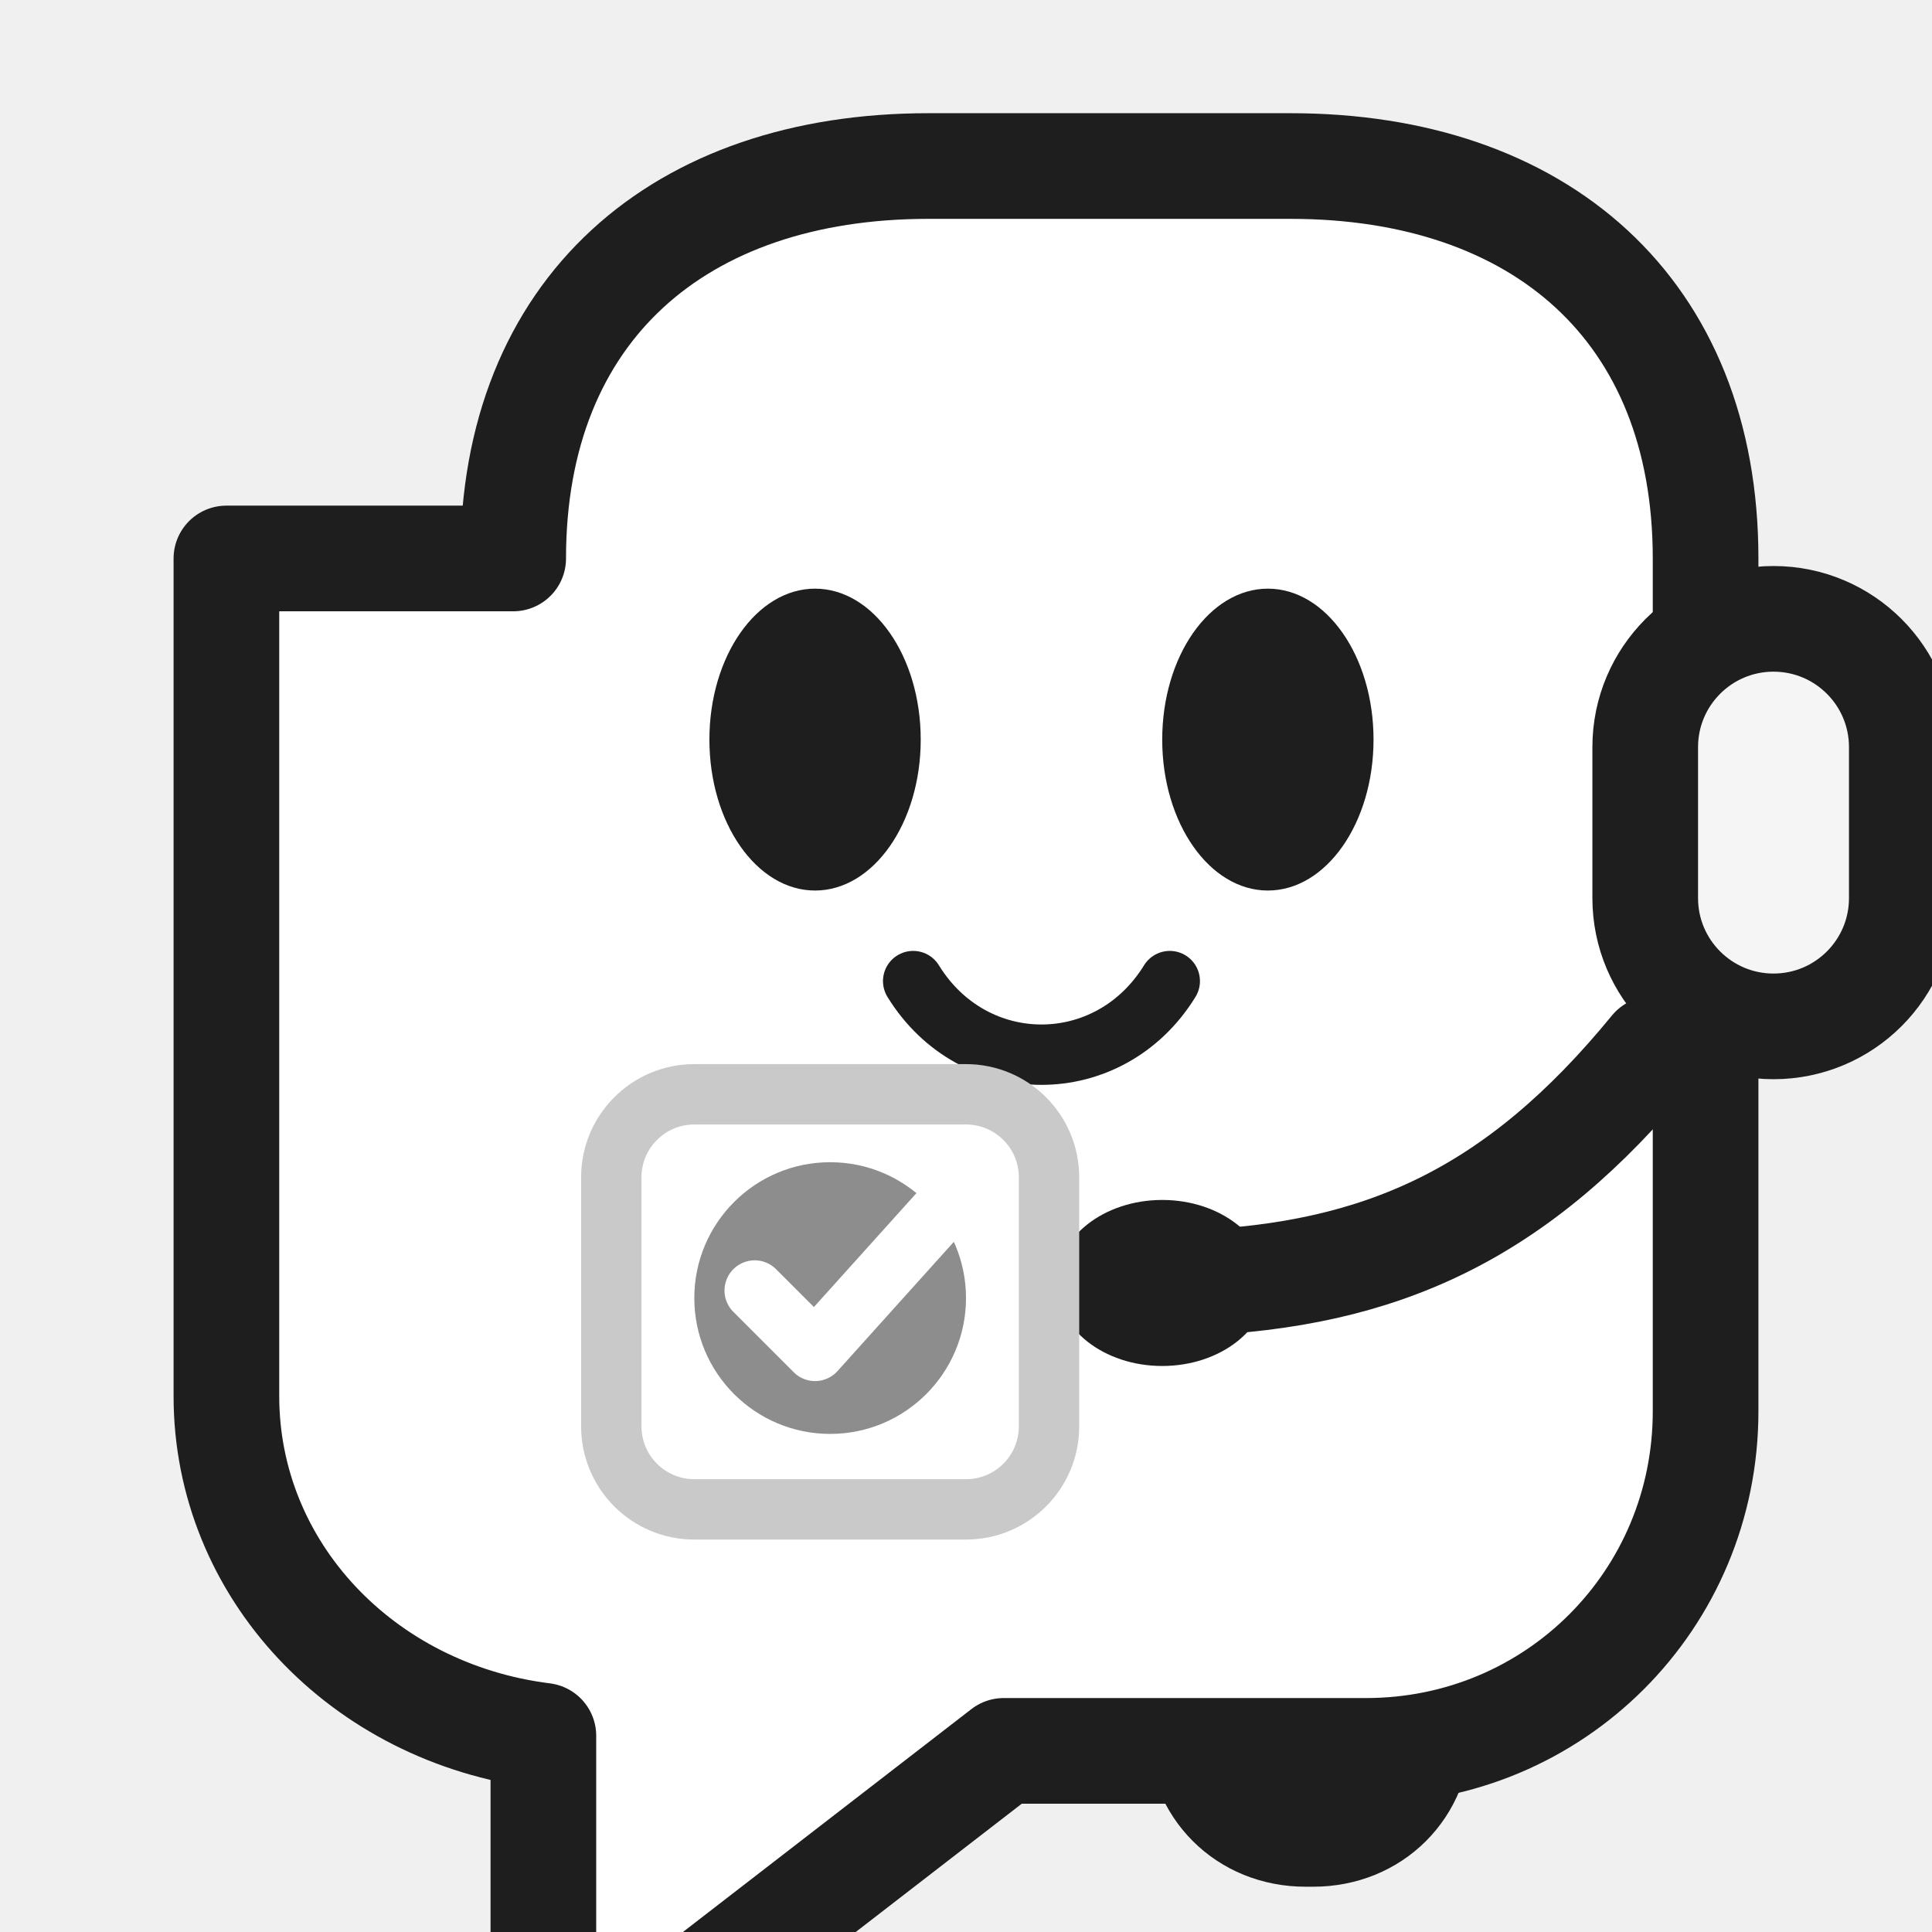
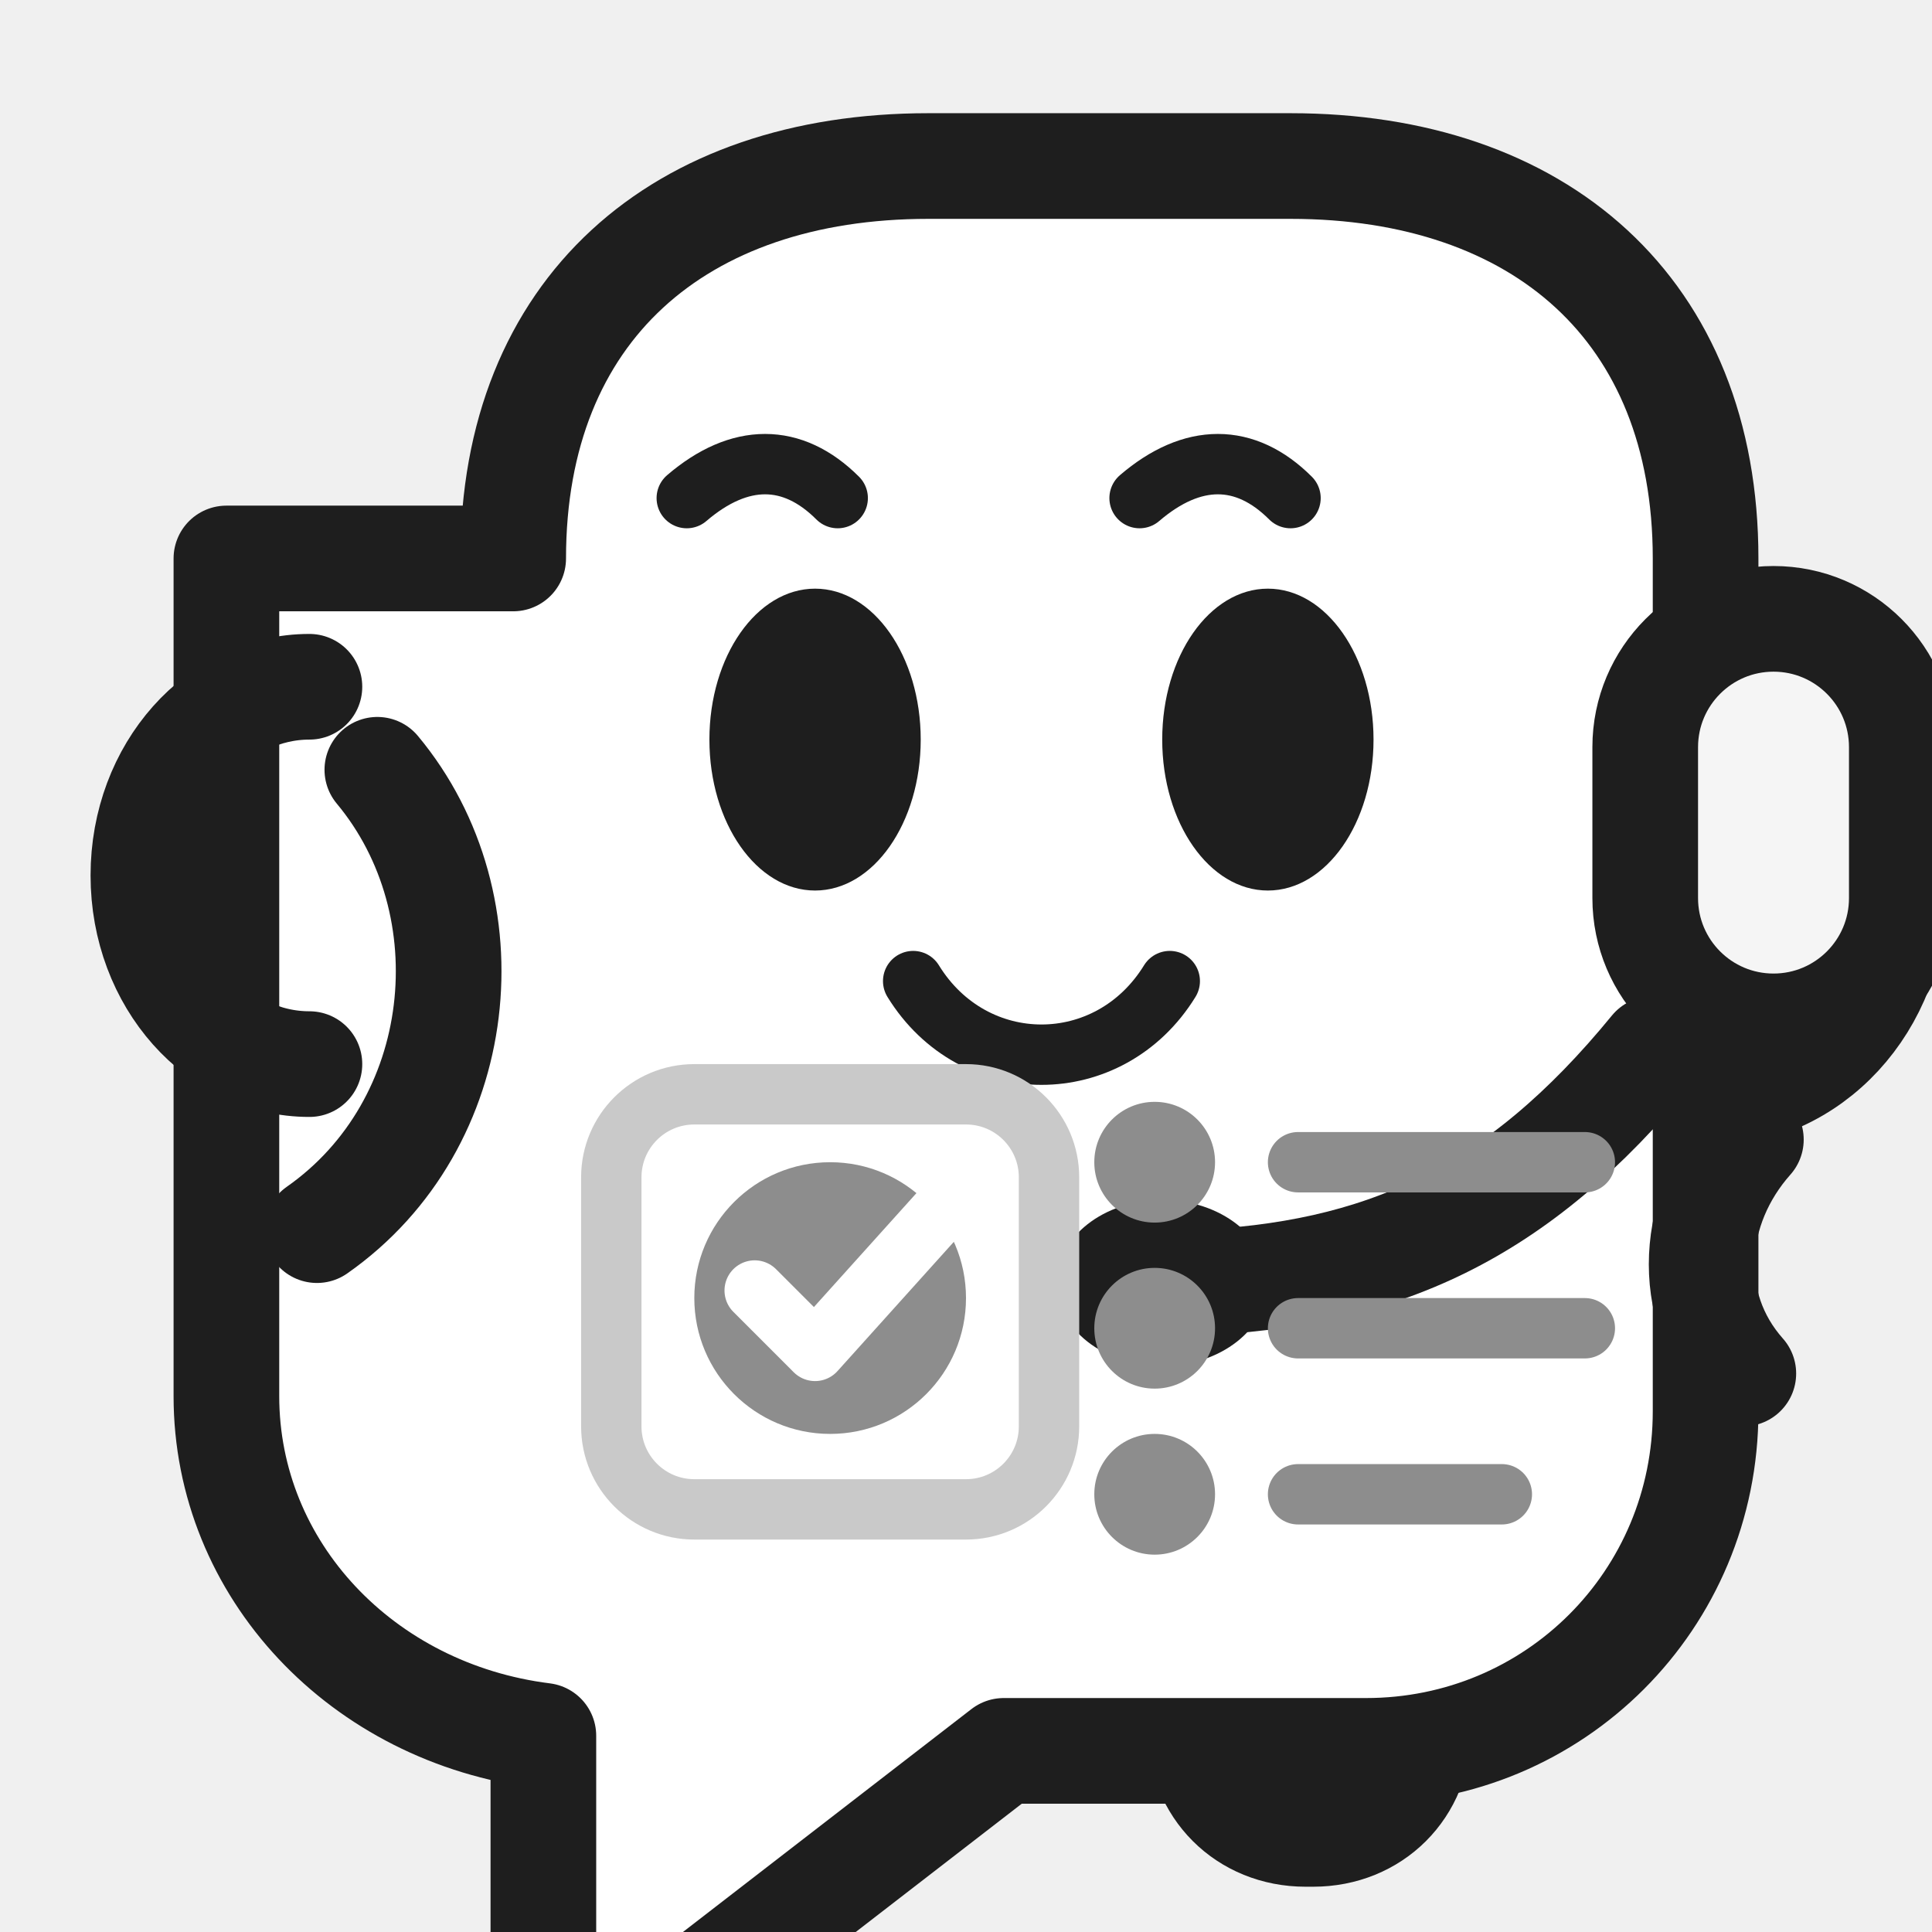
<svg xmlns="http://www.w3.org/2000/svg" viewBox="0 0 256 256" fill="none">
  <path d="M78 206h28v23c0 8-6 14-14 14h-1c-8 0-14-6-14-14v-23Z" fill="#F7F7F7" stroke="#1E1E1E" stroke-width="14" stroke-linejoin="round" />
  <path d="M160 206h28v23c0 8-6 14-14 14h-1c-8 0-14-6-14-14v-23Z" fill="#F7F7F7" stroke="#1E1E1E" stroke-width="14" stroke-linejoin="round" />
  <path d="M68 74c0-33 22-52 55-52h48c33 0 55 19 55 52v113c0 25-20 45-45 45h-48l-44 34c-7 5-17 0-17-9v-27c-24-3-42-22-42-45V74Z" fill="#FFFFFF" stroke="#1E1E1E" stroke-width="14" stroke-linejoin="round" />
+   <path d="M41 141c-12 0-22-11-22-25s10-25 22-25" stroke="#1E1E1E" stroke-width="14" stroke-linecap="round" />
+   <path d="M50 102c15 18 12 47-8 61" stroke="#1E1E1E" stroke-width="14" stroke-linecap="round" />
+   <path d="M226 91c14 0 25 12 25 27s-11 27-25 27" stroke="#1E1E1E" stroke-width="14" stroke-linecap="round" />
+   <path d="M232 151c-8 9-9 22-1 31" stroke="#1E1E1E" stroke-width="14" stroke-linecap="round" />
  <rect x="218" y="82" width="34" height="54" rx="17" fill="#F5F5F5" stroke="#1E1E1E" stroke-width="14" />
  <path d="M219 139c-18 22-36 30-61 31" stroke="#1E1E1E" stroke-width="14" stroke-linecap="round" />
  <ellipse cx="154" cy="170" rx="14" ry="11" fill="#1E1E1E" />
  <ellipse cx="108" cy="98" rx="14" ry="20" fill="#1E1E1E" />
  <ellipse cx="168" cy="98" rx="14" ry="20" fill="#1E1E1E" />
+   <path d="M91 66c7-6 14-6 20 0" stroke="#1E1E1E" stroke-width="8" stroke-linecap="round" />
+   <path d="M151 66c7-6 14-6 20 0" stroke="#1E1E1E" stroke-width="8" stroke-linecap="round" />
  <path d="M121 130c8 13 26 13 34 0" stroke="#1E1E1E" stroke-width="8" stroke-linecap="round" />
  <rect x="81" y="145" width="58" height="55" rx="11" fill="#FFFFFF" stroke="#C9C9C9" stroke-width="8" />
  <circle cx="110" cy="172" r="18" fill="#8D8D8D" />
  <path d="M100 171l8 8 18-20" stroke="#FFFFFF" stroke-width="8" stroke-linecap="round" stroke-linejoin="round" />
+   <circle cx="153" cy="154" r="8" fill="#8D8D8D" />
+   <circle cx="153" cy="176" r="8" fill="#8D8D8D" />
+   <circle cx="153" cy="198" r="8" fill="#8D8D8D" />
+   <path d="M172 154h38" stroke="#8D8D8D" stroke-width="8" stroke-linecap="round" />
+   <path d="M172 176h38" stroke="#8D8D8D" stroke-width="8" stroke-linecap="round" />
+   <path d="M172 198h27" stroke="#8D8D8D" stroke-width="8" stroke-linecap="round" />
</svg>
